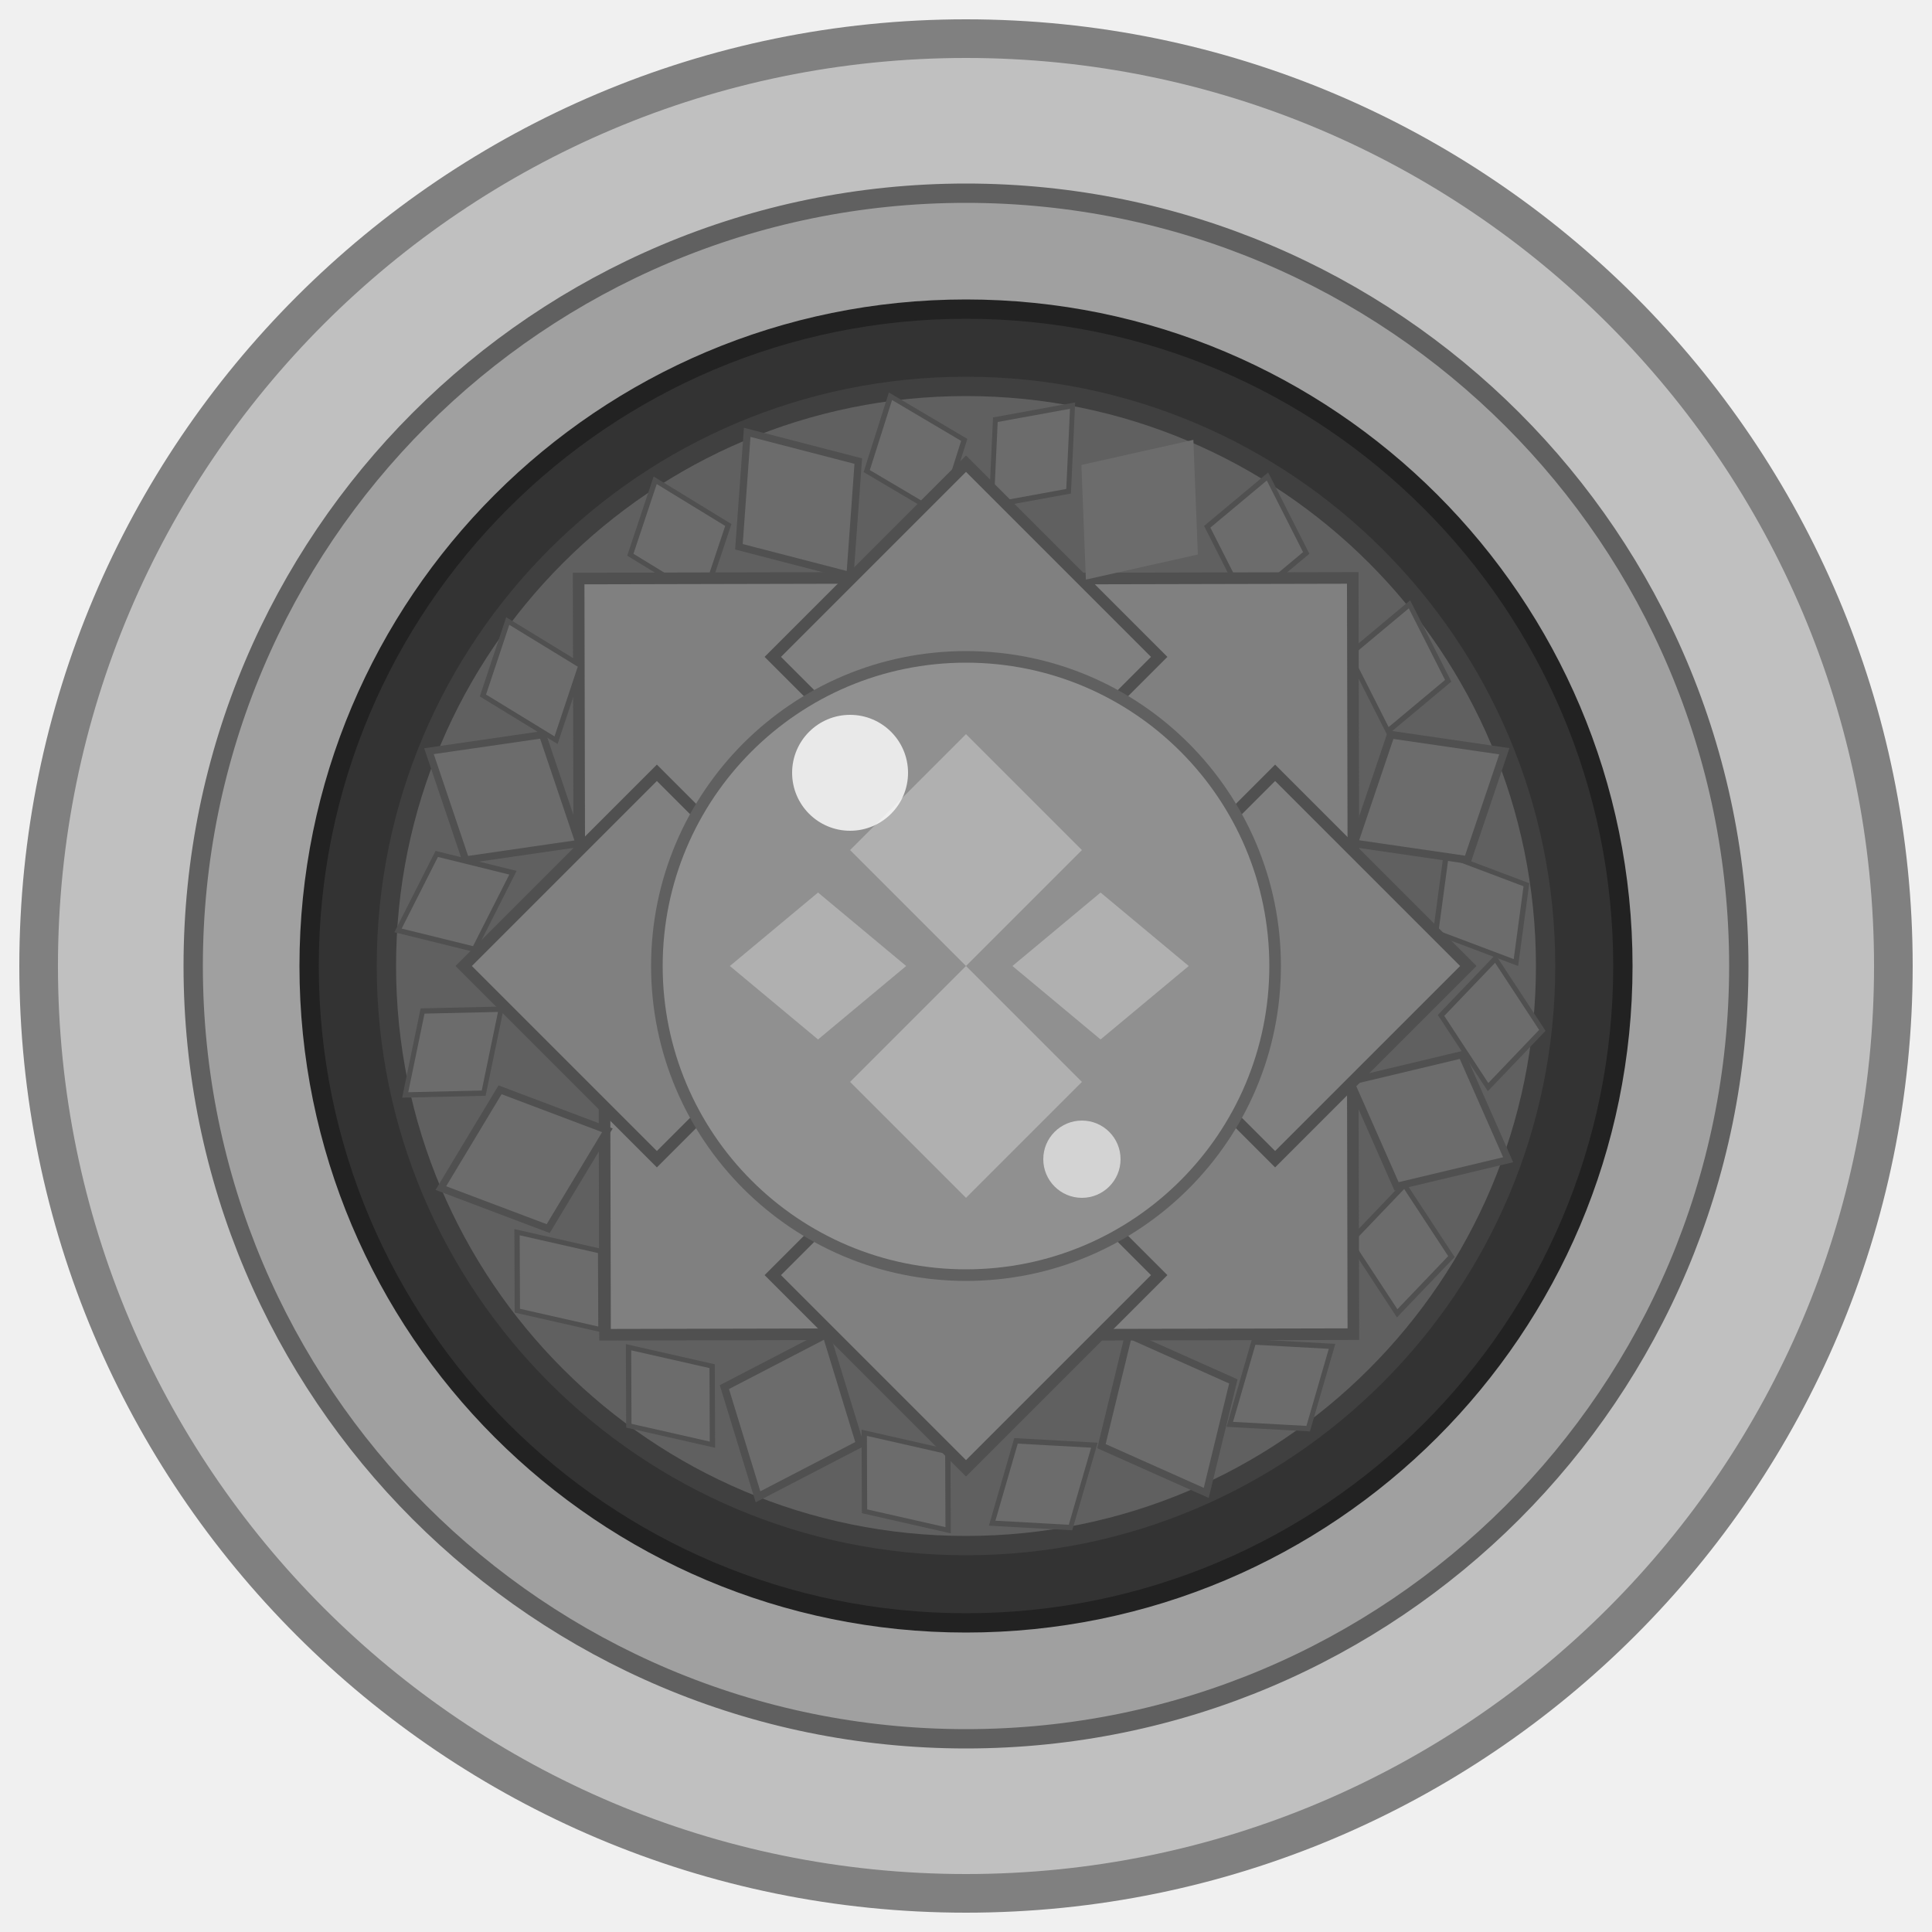
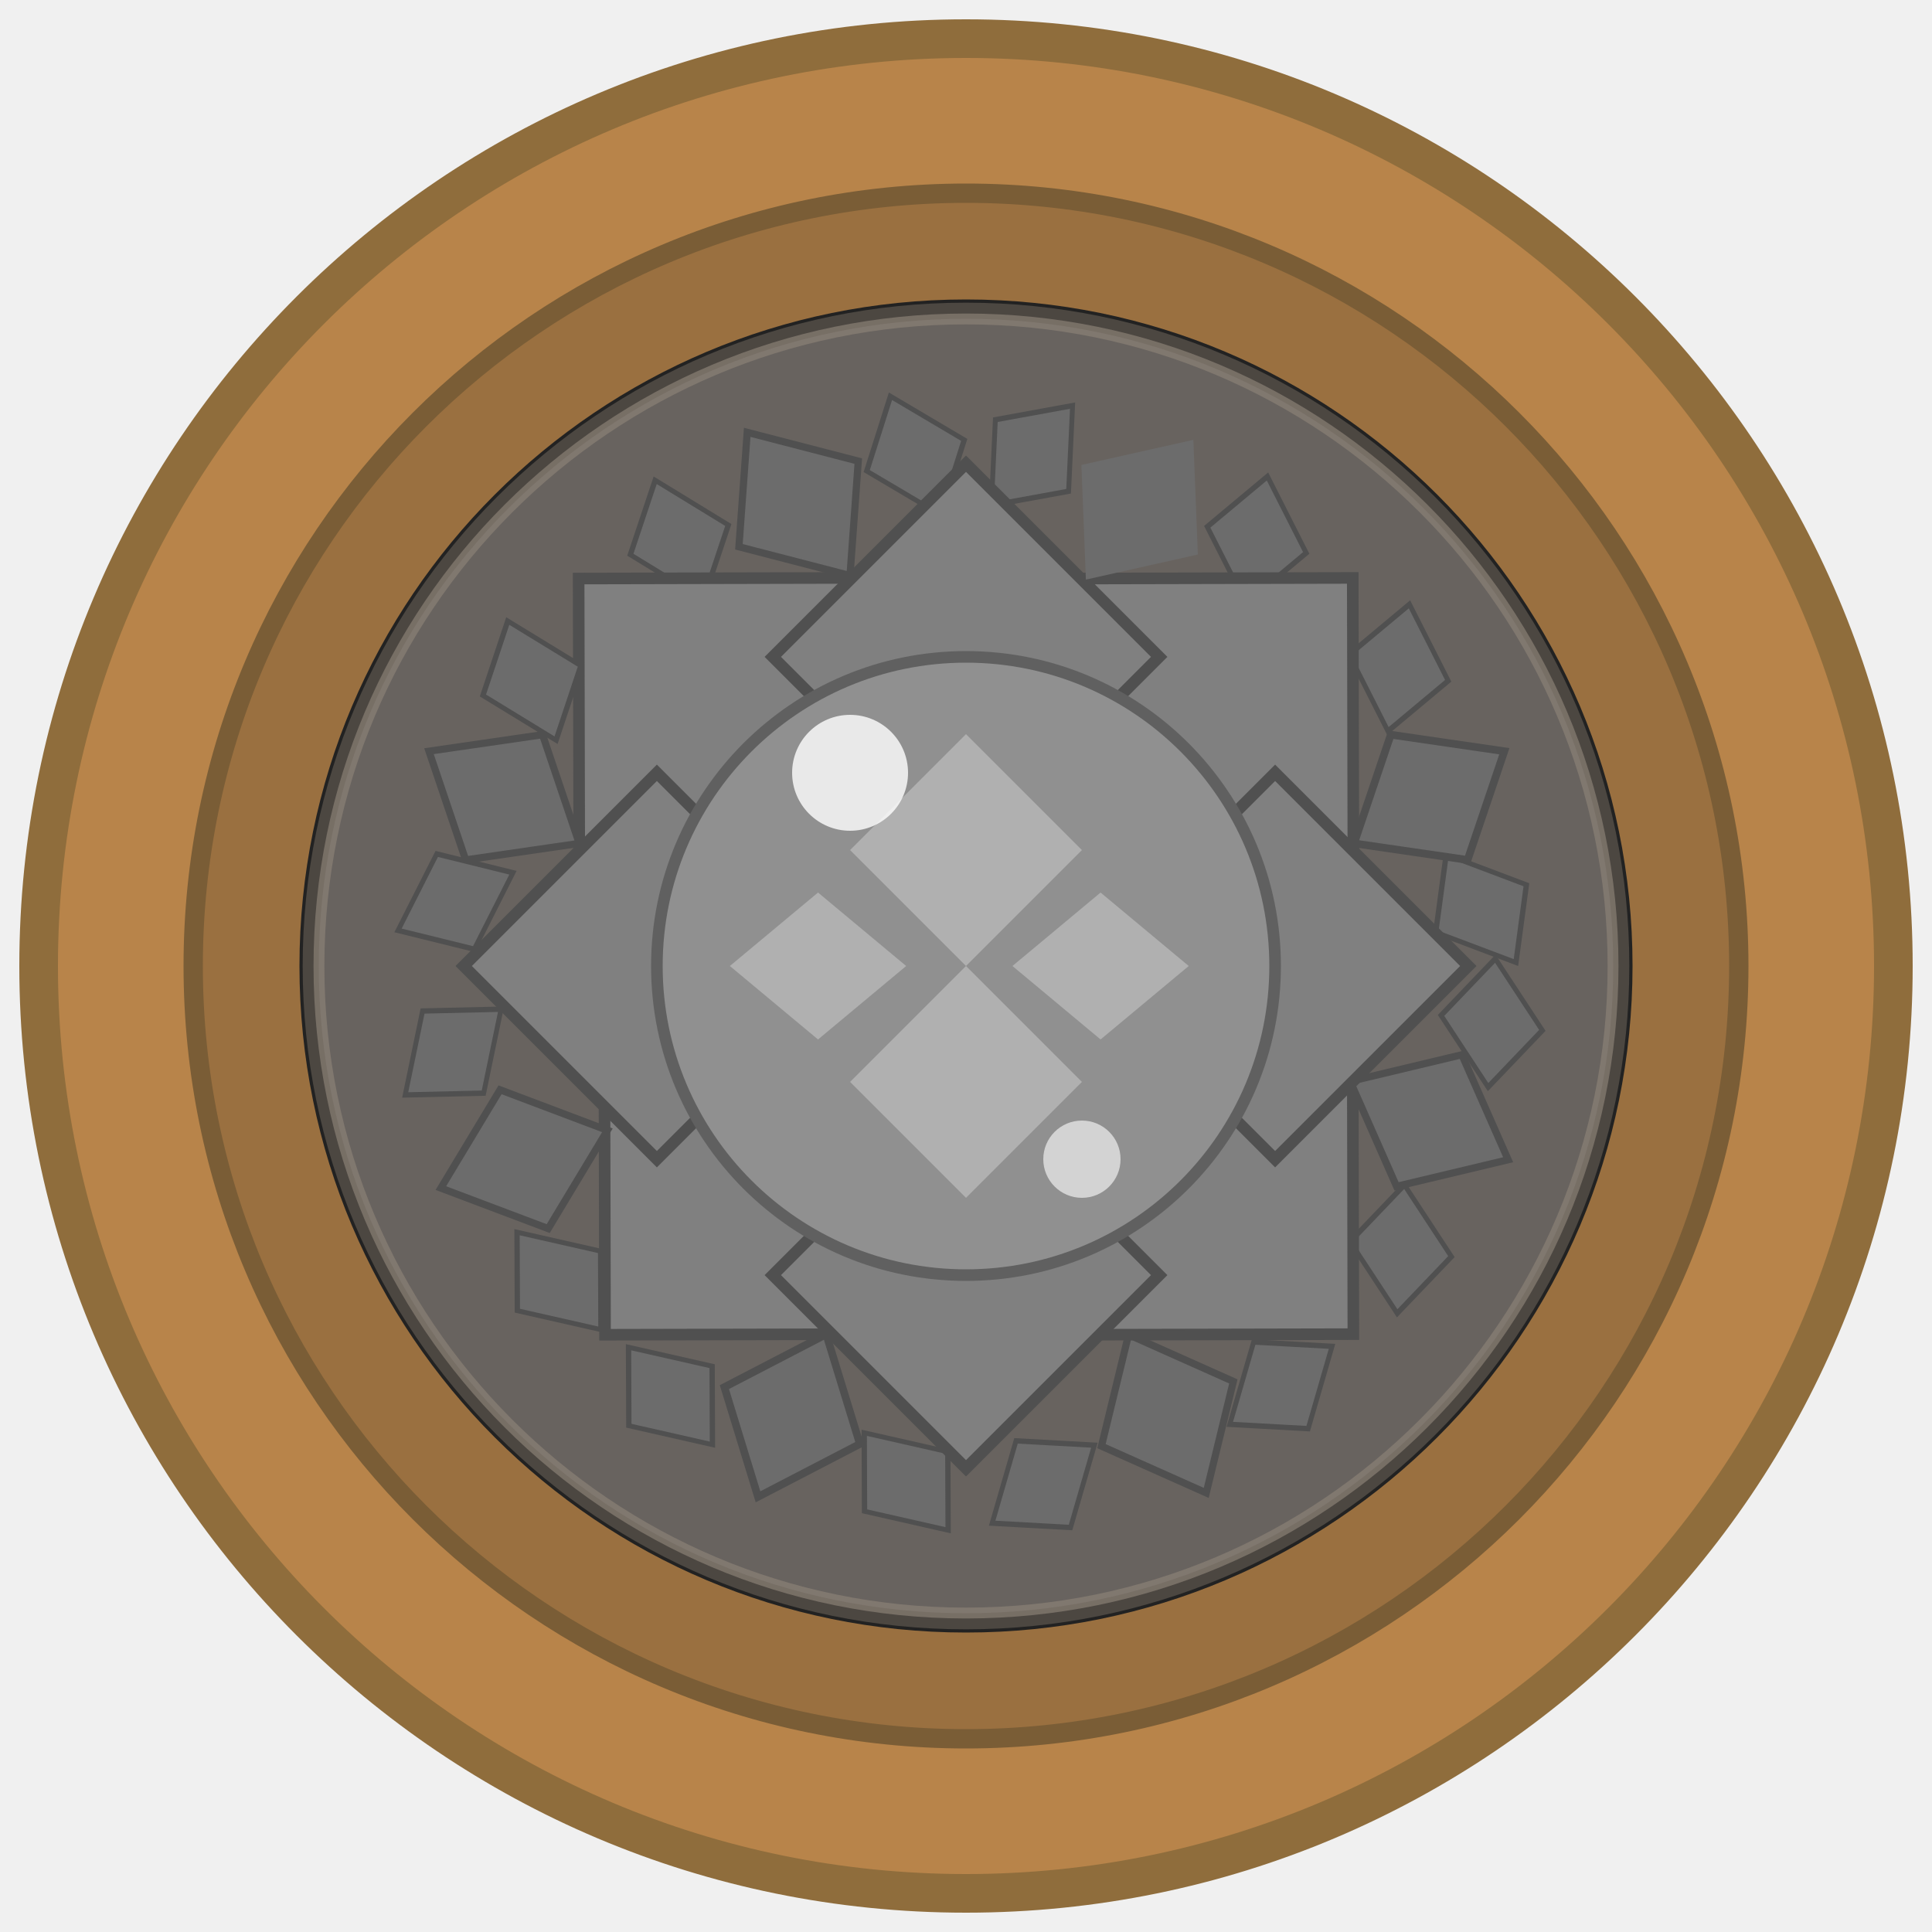
<svg xmlns="http://www.w3.org/2000/svg" width="20" height="20" viewBox="0 0 20 20" version="1.1" id="svg10">
-   <g transform="translate(10, 10) scale(0.8) translate(-12.5, -12.5)">
+   <defs id="defs1" />
+   <g transform="translate(10, 10) scale(0.8) translate(-12.5, -12.5)" id="g1">
    <defs id="defs10" />
-     <circle cx="12.5" cy="12.5" r="12" fill="#c0c0c0" stroke="#808080" stroke-width="0.5" id="circle1" />
-     <circle cx="12.5" cy="12.5" r="10" fill="#a0a0a0" stroke="#606060" stroke-width="0.25" id="circle2" />
-     <circle cx="12.5" cy="12.5" r="8.5" fill="#333333" stroke="#222222" stroke-width="0.25" id="circle3" />
-     <circle cx="12.5" cy="12.5" r="7.5" fill="#606060" stroke="#404040" stroke-width="0.25" id="circle4" />
+     <circle cx="12.5" cy="12.5" r="12" fill="#b8844a" stroke="#8f6d3c" stroke-width="0.5" id="circle1" style="display:inline" />
+     <circle cx="12.5" cy="12.5" r="10" fill="#9a7040" stroke="#7a5d36" stroke-width="0.25" id="circle2" style="display:inline" />
+     <circle cx="12.5" cy="12.5" r="8.5" fill="#333333" stroke="#222222" stroke-width="0.25" id="circle3" style="display:inline" />
+     <circle cx="12.5" cy="12.5" fill="#75583a" stroke="#5a4530" stroke-width="0.281" id="circle4" style="display:inline;fill:#e6d7ca;fill-opacity:0.295;stroke:#cbb59f;stroke-opacity:0.248" r="8.443" />
    <polygon points="14,11 12.5,12.5 11,11 12.5,9.5 " fill="#b0b0b0" stroke="none" id="polygon8-1-0-1-3-4-2-6-2-2-8-7-1-2-6-9-8-8" transform="matrix(0.4134046,-0.3698254,0.26358,0.3543164,-2.203551,14.33919)" style="fill:#6c6c6c;fill-opacity:1;stroke:#505050;stroke-width:0.135;stroke-dasharray:none;stroke-opacity:1" />
    <polygon points="12.5,9.5 14,11 12.5,12.5 11,11 " fill="#b0b0b0" stroke="none" id="polygon8-1-0-1-3-4-2-6-2-2-8-7-1-2-6-9-8" transform="matrix(-0.3619175,-0.420345,0.3592522,-0.256812,9.248263,26.1428)" style="fill:#6c6c6c;fill-opacity:1;stroke:#505050;stroke-width:0.135;stroke-dasharray:none;stroke-opacity:1" />
    <polygon points="12.5,9.5 14,11 12.5,12.5 11,11 " fill="#b0b0b0" stroke="none" id="polygon8-1-0-1-3-4-2-6-2-2-8-7-1-2-6-9-8-5" transform="matrix(-0.3619175,-0.420345,0.3592522,-0.256812,7.805463,24.65424)" style="fill:#6c6c6c;fill-opacity:1;stroke:#505050;stroke-width:0.135;stroke-dasharray:none;stroke-opacity:1" />
    <polygon points="12.5,9.5 14,11 12.5,12.5 11,11 " fill="#b0b0b0" stroke="none" id="polygon8-1-0-1-3-4-2-6-2-2-8-7-1-2-6" transform="matrix(-0.440982,0.3364656,-0.2351508,-0.3737895,21.59893,19.11117)" style="fill:#6c6c6c;fill-opacity:1;stroke:#505050;stroke-width:0.135;stroke-dasharray:none;stroke-opacity:1" />
    <polygon points="14,11 12.5,12.5 11,11 12.5,9.5 " fill="#b0b0b0" stroke="none" id="polygon8-1-0-1-3-4-2-6-2-2-8-7-1-2-6-9" transform="matrix(-0.3619175,-0.420345,0.3592522,-0.256812,12.29814,27.25001)" style="fill:#6c6c6c;fill-opacity:1;stroke:#505050;stroke-width:0.135;stroke-dasharray:none;stroke-opacity:1" />
    <polygon points="12.5,12.5 11,11 12.5,9.5 14,11 " fill="#b0b0b0" stroke="none" id="polygon8-1-0-1-3-4-2-6-2" transform="matrix(0.09284267,-0.5468587,0.426944,0.112842,10.40507,12.58021)" style="fill:#6c6c6c;fill-opacity:1;stroke:#505050;stroke-width:0.135;stroke-dasharray:none;stroke-opacity:1" />
    <polygon points="14,11 12.5,12.5 11,11 12.5,9.5 " fill="#b0b0b0" stroke="none" id="polygon8-1-0-1-3-4-2-6-2-2" transform="matrix(0.09284267,-0.5468587,0.426944,0.112842,12.24229,14.23469)" style="fill:#6c6c6c;fill-opacity:1;stroke:#505050;stroke-width:0.135;stroke-dasharray:none;stroke-opacity:1" />
    <polygon points="12.5,9.5 14,11 12.5,12.5 11,11 " fill="#b0b0b0" stroke="none" id="polygon8-1-0-1-3-4-2-6-2-2-8" transform="matrix(0.3007349,0.4660823,-0.3911285,0.2050195,19.70821,3.675005)" style="fill:#6c6c6c;fill-opacity:1;stroke:#505050;stroke-width:0.135;stroke-dasharray:none;stroke-opacity:1" />
    <polygon points="14,11 12.5,12.5 11,11 12.5,9.5 " fill="#b0b0b0" stroke="none" id="polygon8-1-0-1-3-4-2-6-2-2-8-7" transform="matrix(-0.0311946,0.553806,-0.4368747,-0.06445967,24.49802,7.022845)" style="fill:#6c6c6c;fill-opacity:1;stroke:#505050;stroke-width:0.135;stroke-dasharray:none;stroke-opacity:1" />
    <polygon points="12.5,9.5 14,11 12.5,12.5 11,11 " fill="#b0b0b0" stroke="none" id="polygon8-1-0-1-3-4-2-6-2-2-8-7-1" transform="matrix(-0.0311946,0.553806,-0.4368747,-0.06445967,23.32153,9.950035)" style="fill:#6c6c6c;fill-opacity:1;stroke:#505050;stroke-width:0.135;stroke-dasharray:none;stroke-opacity:1" />
    <polygon points="14,11 12.5,12.5 11,11 12.5,9.5 " fill="#b0b0b0" stroke="none" id="polygon8-1-0-1-3-4-2-6-2-2-8-7-1-2" transform="matrix(-0.440982,0.3364656,-0.2351508,-0.3737895,24.67393,17.83212)" style="fill:#6c6c6c;fill-opacity:1;stroke:#505050;stroke-width:0.135;stroke-dasharray:none;stroke-opacity:1" />
    <polygon points="12.5,9.5 14,11 12.5,12.5 11,11 " fill="#b0b0b0" stroke="none" id="polygon8-1-0-1-3-4-2-6" transform="matrix(0.3501991,-0.4301567,0.3159505,0.3085285,5.500834,7.877078)" style="fill:#6c6c6c;fill-opacity:1;stroke:#505050;stroke-width:0.135;stroke-dasharray:none;stroke-opacity:1" />
    <polygon points="14,11 12.5,12.5 11,11 12.5,9.5 " fill="#b0b0b0" stroke="none" id="polygon8-1-0-1-3-4" transform="matrix(-0.2082927,-0.5140898,0.4225626,-0.1282785,6.745988,14.82292)" style="fill:#6c6c6c;fill-opacity:1;stroke:#505050;stroke-width:0.135;stroke-dasharray:none;stroke-opacity:1" />
    <polygon points="12.5,9.5 14,11 12.5,12.5 11,11 " fill="#b0b0b0" stroke="none" id="polygon8-1-0-1-3-4-2" transform="matrix(-0.2157988,-0.5109844,0.4206388,-0.1344528,9.916797,13.76022)" style="fill:#6c6c6c;fill-opacity:1;stroke:#505050;stroke-width:0.135;stroke-dasharray:none;stroke-opacity:1" />
    <polygon points="11,11 12.5,9.5 14,11 12.5,12.5 " fill="#b0b0b0" stroke="none" id="polygon8-1-0-1-1-7" transform="matrix(-0.335033,-0.6826137,0.5688749,-0.279209,13.03636,29.89819)" style="fill:#6c6c6c;fill-opacity:1;stroke-width:0.135;stroke-dasharray:none;stroke:#505050;stroke-opacity:1" />
    <polygon points="15,8.5 12.5,11 10,8.5 12.5,6 " fill="#808080" stroke="#505050" stroke-width="0.15" id="polygon4-8" transform="rotate(44.87247,13.21221,12.79934)" />
    <polygon points="12.5,6 15,8.5 12.5,11 10,8.5 " fill="#808080" stroke="#505050" stroke-width="0.15" id="polygon4-8-4" transform="rotate(44.87247,9.971414,4.950664)" />
    <polygon points="12.5,6 15,8.5 12.5,11 10,8.5" fill="#808080" stroke="#505050" stroke-width="0.15" id="polygon4" />
    <polygon points="10,8.5 12.5,6 15,8.5 12.5,11 " fill="#808080" stroke="#505050" stroke-width="0.15" id="polygon4-8-4-6" transform="rotate(44.87247,5.643983,15.92434)" />
    <polygon points="12.5,12.5 11,11 12.5,9.5 14,11 " fill="#b0b0b0" stroke="none" id="polygon8-1-0-1-1-0-5-7" transform="matrix(0.6811505,0.3379979,-0.2816799,0.5676555,13.07783,4.030815)" style="fill:#6c6c6c;fill-opacity:1;stroke-width:0.135;stroke-dasharray:none;stroke:#505050;stroke-opacity:1" />
    <polygon points="12.5,11 10,8.5 12.5,6 15,8.5 " fill="#808080" stroke="#505050" stroke-width="0.15" id="polygon4-8-4-6-3" transform="rotate(44.87247,2.570016,8.479702)" />
    <polygon points="12.5,14 15,16.5 12.5,19 10,16.5" fill="#808080" stroke="#505050" stroke-width="0.15" id="polygon5" />
    <polygon points="6,12.5 8.5,10 11,12.5 8.5,15" fill="#808080" stroke="#505050" stroke-width="0.15" id="polygon6" />
    <polygon points="14,12.5 16.5,10 19,12.5 16.5,15" fill="#808080" stroke="#505050" stroke-width="0.15" id="polygon7" />
    <circle cx="12.5" cy="12.5" r="4" fill="#909090" stroke="#606060" stroke-width="0.15" id="circle7" />
    <polygon points="12.5,9.5 14,11 12.5,12.5 11,11" fill="#b0b0b0" stroke="none" id="polygon8" />
    <polygon points="12.5,12.5 11,11 12.5,9.5 14,11 " fill="#b0b0b0" stroke="none" id="polygon8-1" transform="matrix(0.7604003,0,0,0.6337005,4.736432,5.529294)" />
    <polygon points="12.5,9.5 14,11 12.5,12.5 11,11 " fill="#b0b0b0" stroke="none" id="polygon8-1-0" transform="matrix(0.7604003,0,0,0.6337005,1.080337,5.529294)" />
    <polygon points="12.5,12.5 11,11 12.5,9.5 14,11 " fill="#b0b0b0" stroke="none" id="polygon8-1-0-1" transform="matrix(-0.6480375,-0.397814,0.3315292,-0.5400599,10.97673,21.23039)" style="fill:#6c6c6c;fill-opacity:1;stroke:#505050;stroke-width:0.135;stroke-dasharray:none;stroke-opacity:1" />
    <polygon points="12.5,12.5 11,11 12.5,9.5 14,11 " fill="#b0b0b0" stroke="none" id="polygon8-1-0-1-3" transform="matrix(-0.2082927,-0.5140898,0.4225626,-0.1282785,4.838349,16.64423)" style="fill:#6c6c6c;fill-opacity:1;stroke:#505050;stroke-width:0.135;stroke-dasharray:none;stroke-opacity:1" />
    <polygon points="14,11 12.5,12.5 11,11 12.5,9.5 " fill="#b0b0b0" stroke="none" id="polygon8-1-0-1-3-9" transform="matrix(0.4957368,-0.2488358,0.1617416,0.4109187,-2.081933,10.25652)" style="fill:#6c6c6c;fill-opacity:1;stroke:#505050;stroke-width:0.135;stroke-dasharray:none;stroke-opacity:1" />
    <polygon points="14,11 12.5,12.5 11,11 12.5,9.5 " fill="#b0b0b0" stroke="none" id="polygon8-1-0-1-1" transform="matrix(0.2942664,-0.7011532,0.5843254,0.245235,0.1440913,24.38389)" style="fill:#6c6c6c;fill-opacity:1;stroke-width:0.144;stroke-dasharray:none;stroke:#505050;stroke-opacity:1" />
    <polygon points="12.5,9.5 14,11 12.5,12.5 11,11 " fill="#b0b0b0" stroke="none" id="polygon8-1-0-1-1-0" transform="matrix(-0.4434232,-0.6177252,0.5147983,-0.3695389,10.21388,18.30741)" style="fill:#6c6c6c;fill-opacity:1;stroke-width:0.135;stroke-dasharray:none;stroke:#505050;stroke-opacity:1" />
    <polygon points="14,11 12.5,12.5 11,11 12.5,9.5 " fill="#b0b0b0" stroke="none" id="polygon8-1-0-1-1-0-5" transform="matrix(0.7184028,-0.2492108,0.2076867,0.5987008,-4.482344,11.52943)" style="fill:#6c6c6c;fill-opacity:1;stroke-width:0.135;stroke-dasharray:none;stroke:#505050;stroke-opacity:1" />
    <polygon points="14,11 12.5,12.5 11,11 12.5,9.5 " fill="#b0b0b0" stroke="none" id="polygon8-1-0-1-1-0-8" transform="matrix(0.4635522,-0.6027669,0.5023324,0.386314,3.42659,9.880981)" style="fill:#6c6c6c;fill-opacity:1;stroke-width:0.135;stroke-dasharray:none;stroke-opacity:1" />
    <polygon points="12.5,12.5 14,14 12.5,15.5 11,14" fill="#b0b0b0" stroke="none" id="polygon9" />
    <circle cx="11" cy="10" r="0.75" fill="#ffffff" opacity="0.8" id="circle9" />
    <circle cx="14" cy="15" r="0.5" fill="#ffffff" opacity="0.6" id="circle10" />
    <polygon points="11,11 12.5,9.5 14,11 12.5,12.5 " fill="#b0b0b0" stroke="none" id="polygon8-1-0-15" transform="matrix(0.6482157,-0.3975236,0.3312872,0.5402084,6.746873,9.343808)" style="fill:#6c6c6c;fill-opacity:1;stroke:#505050;stroke-width:0.144;stroke-dasharray:none;stroke-opacity:1" />
  </g>
</svg>
